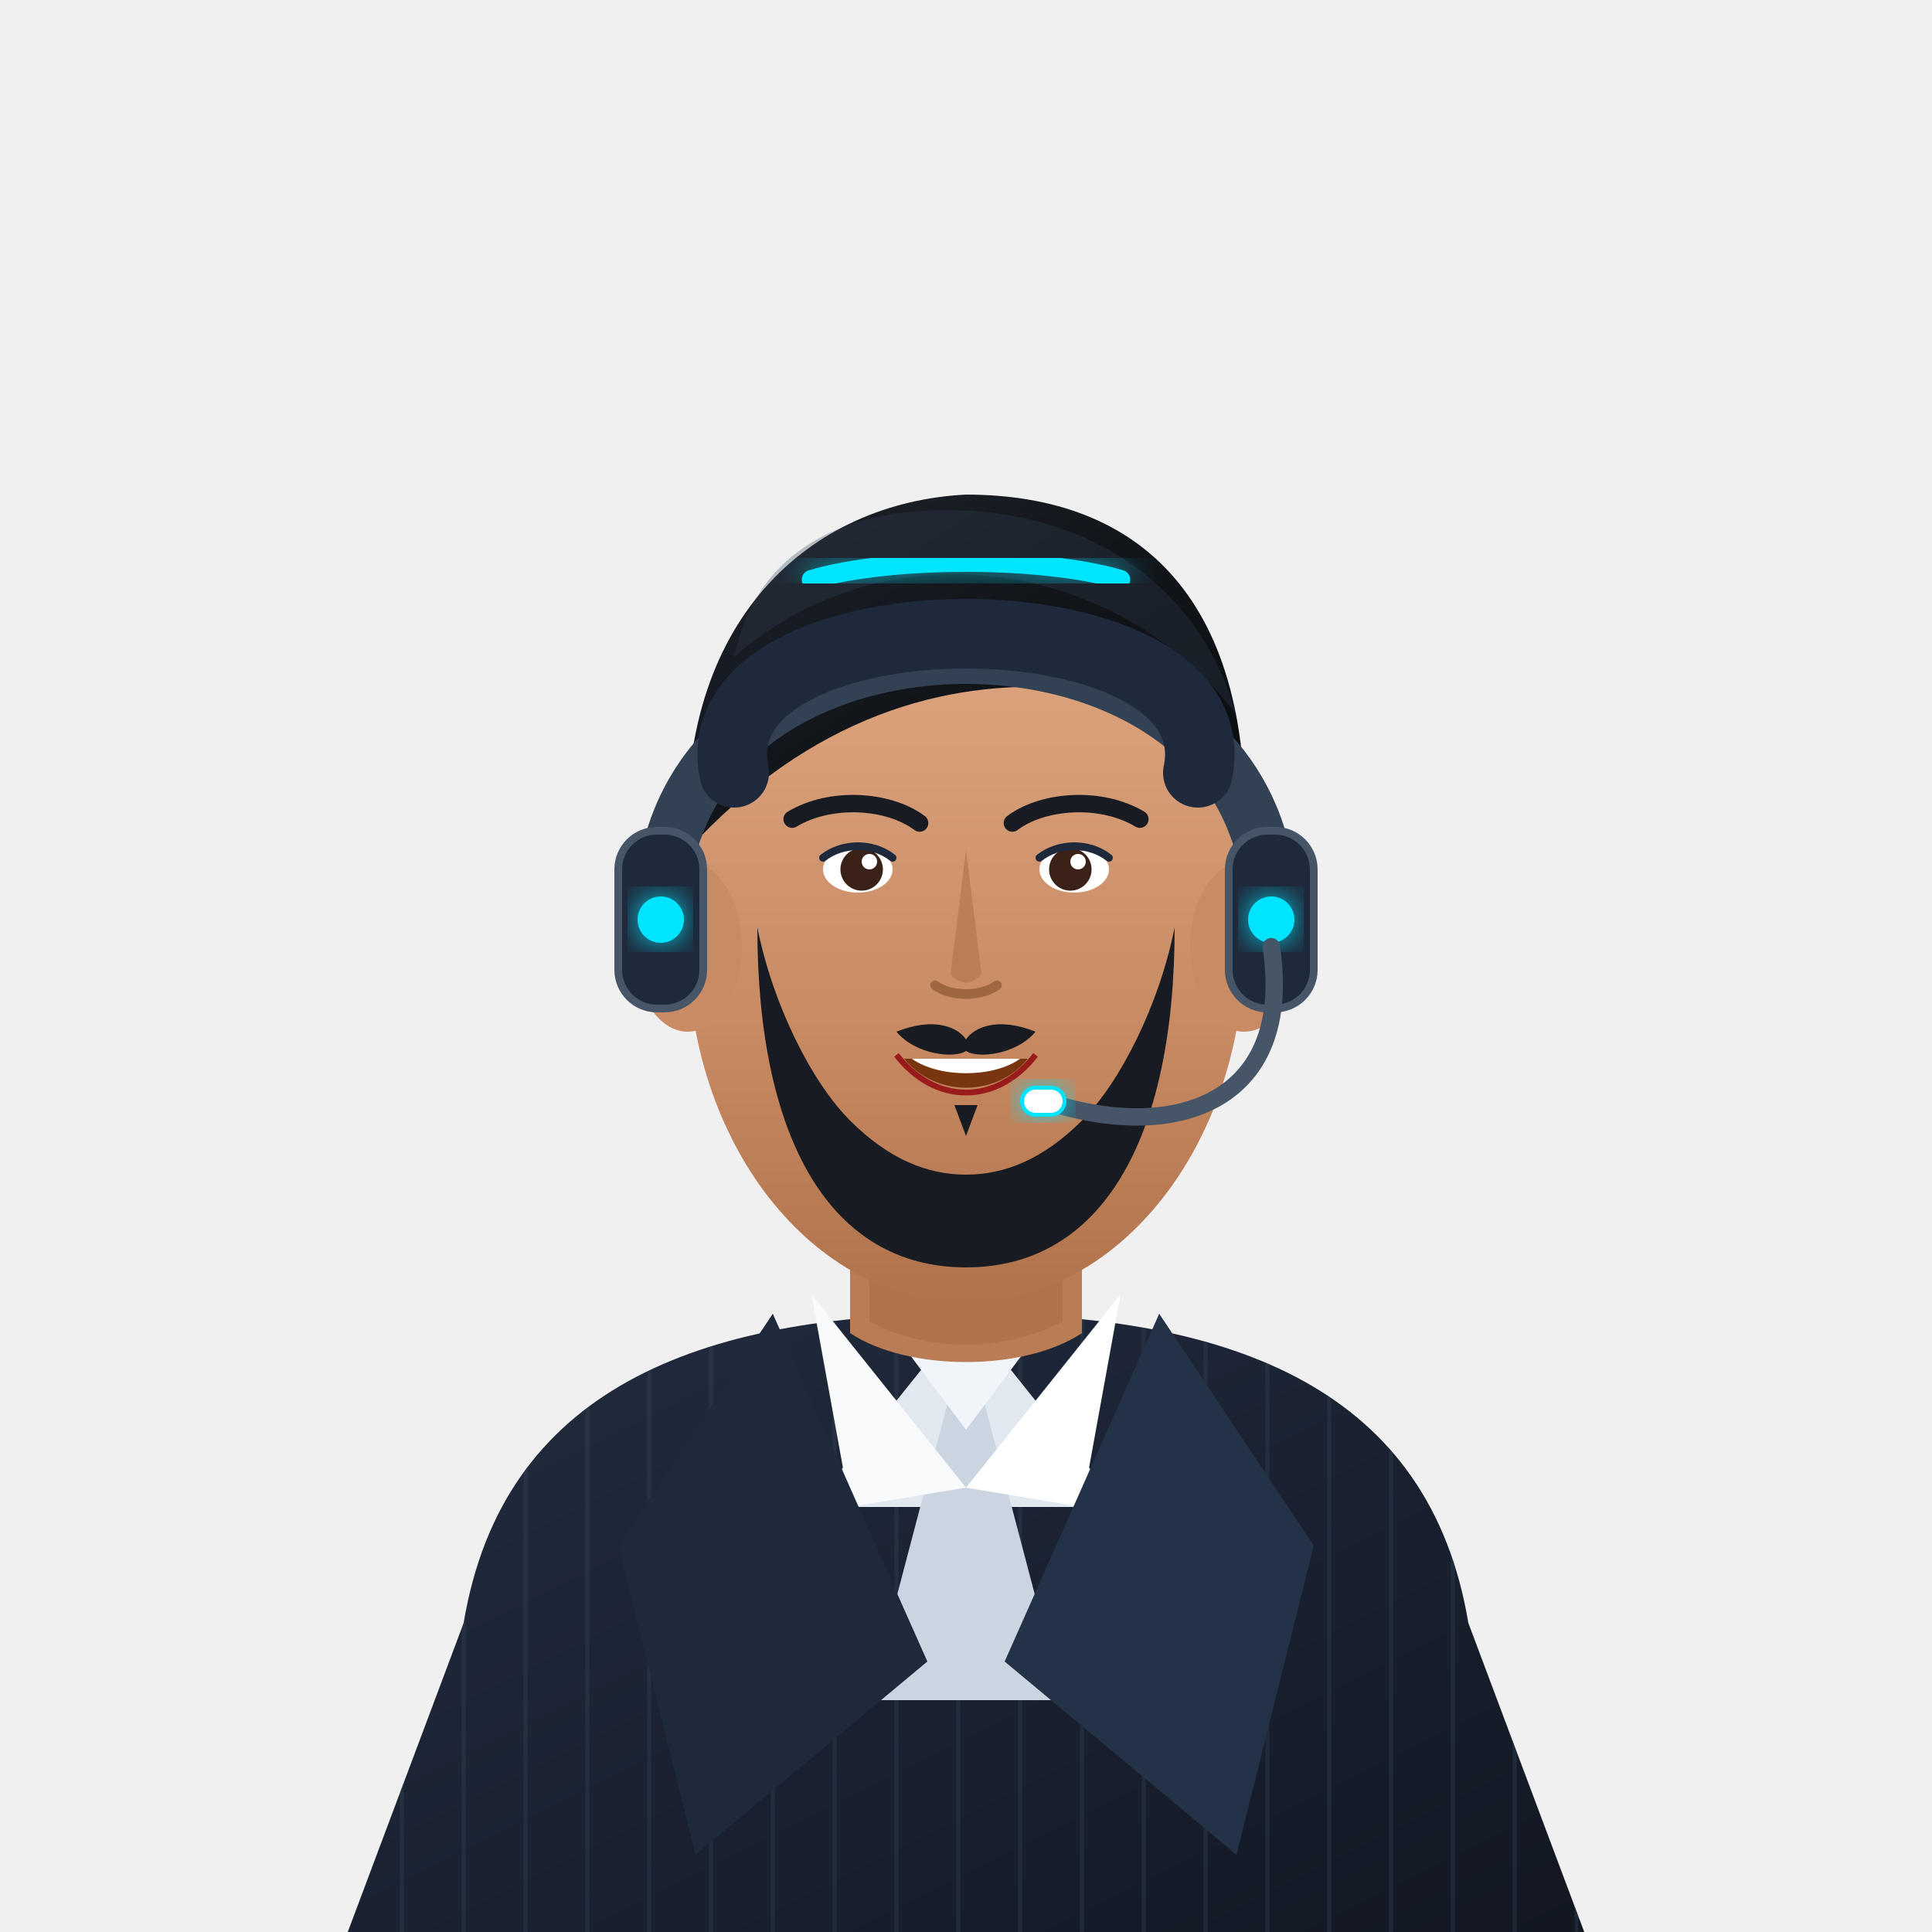
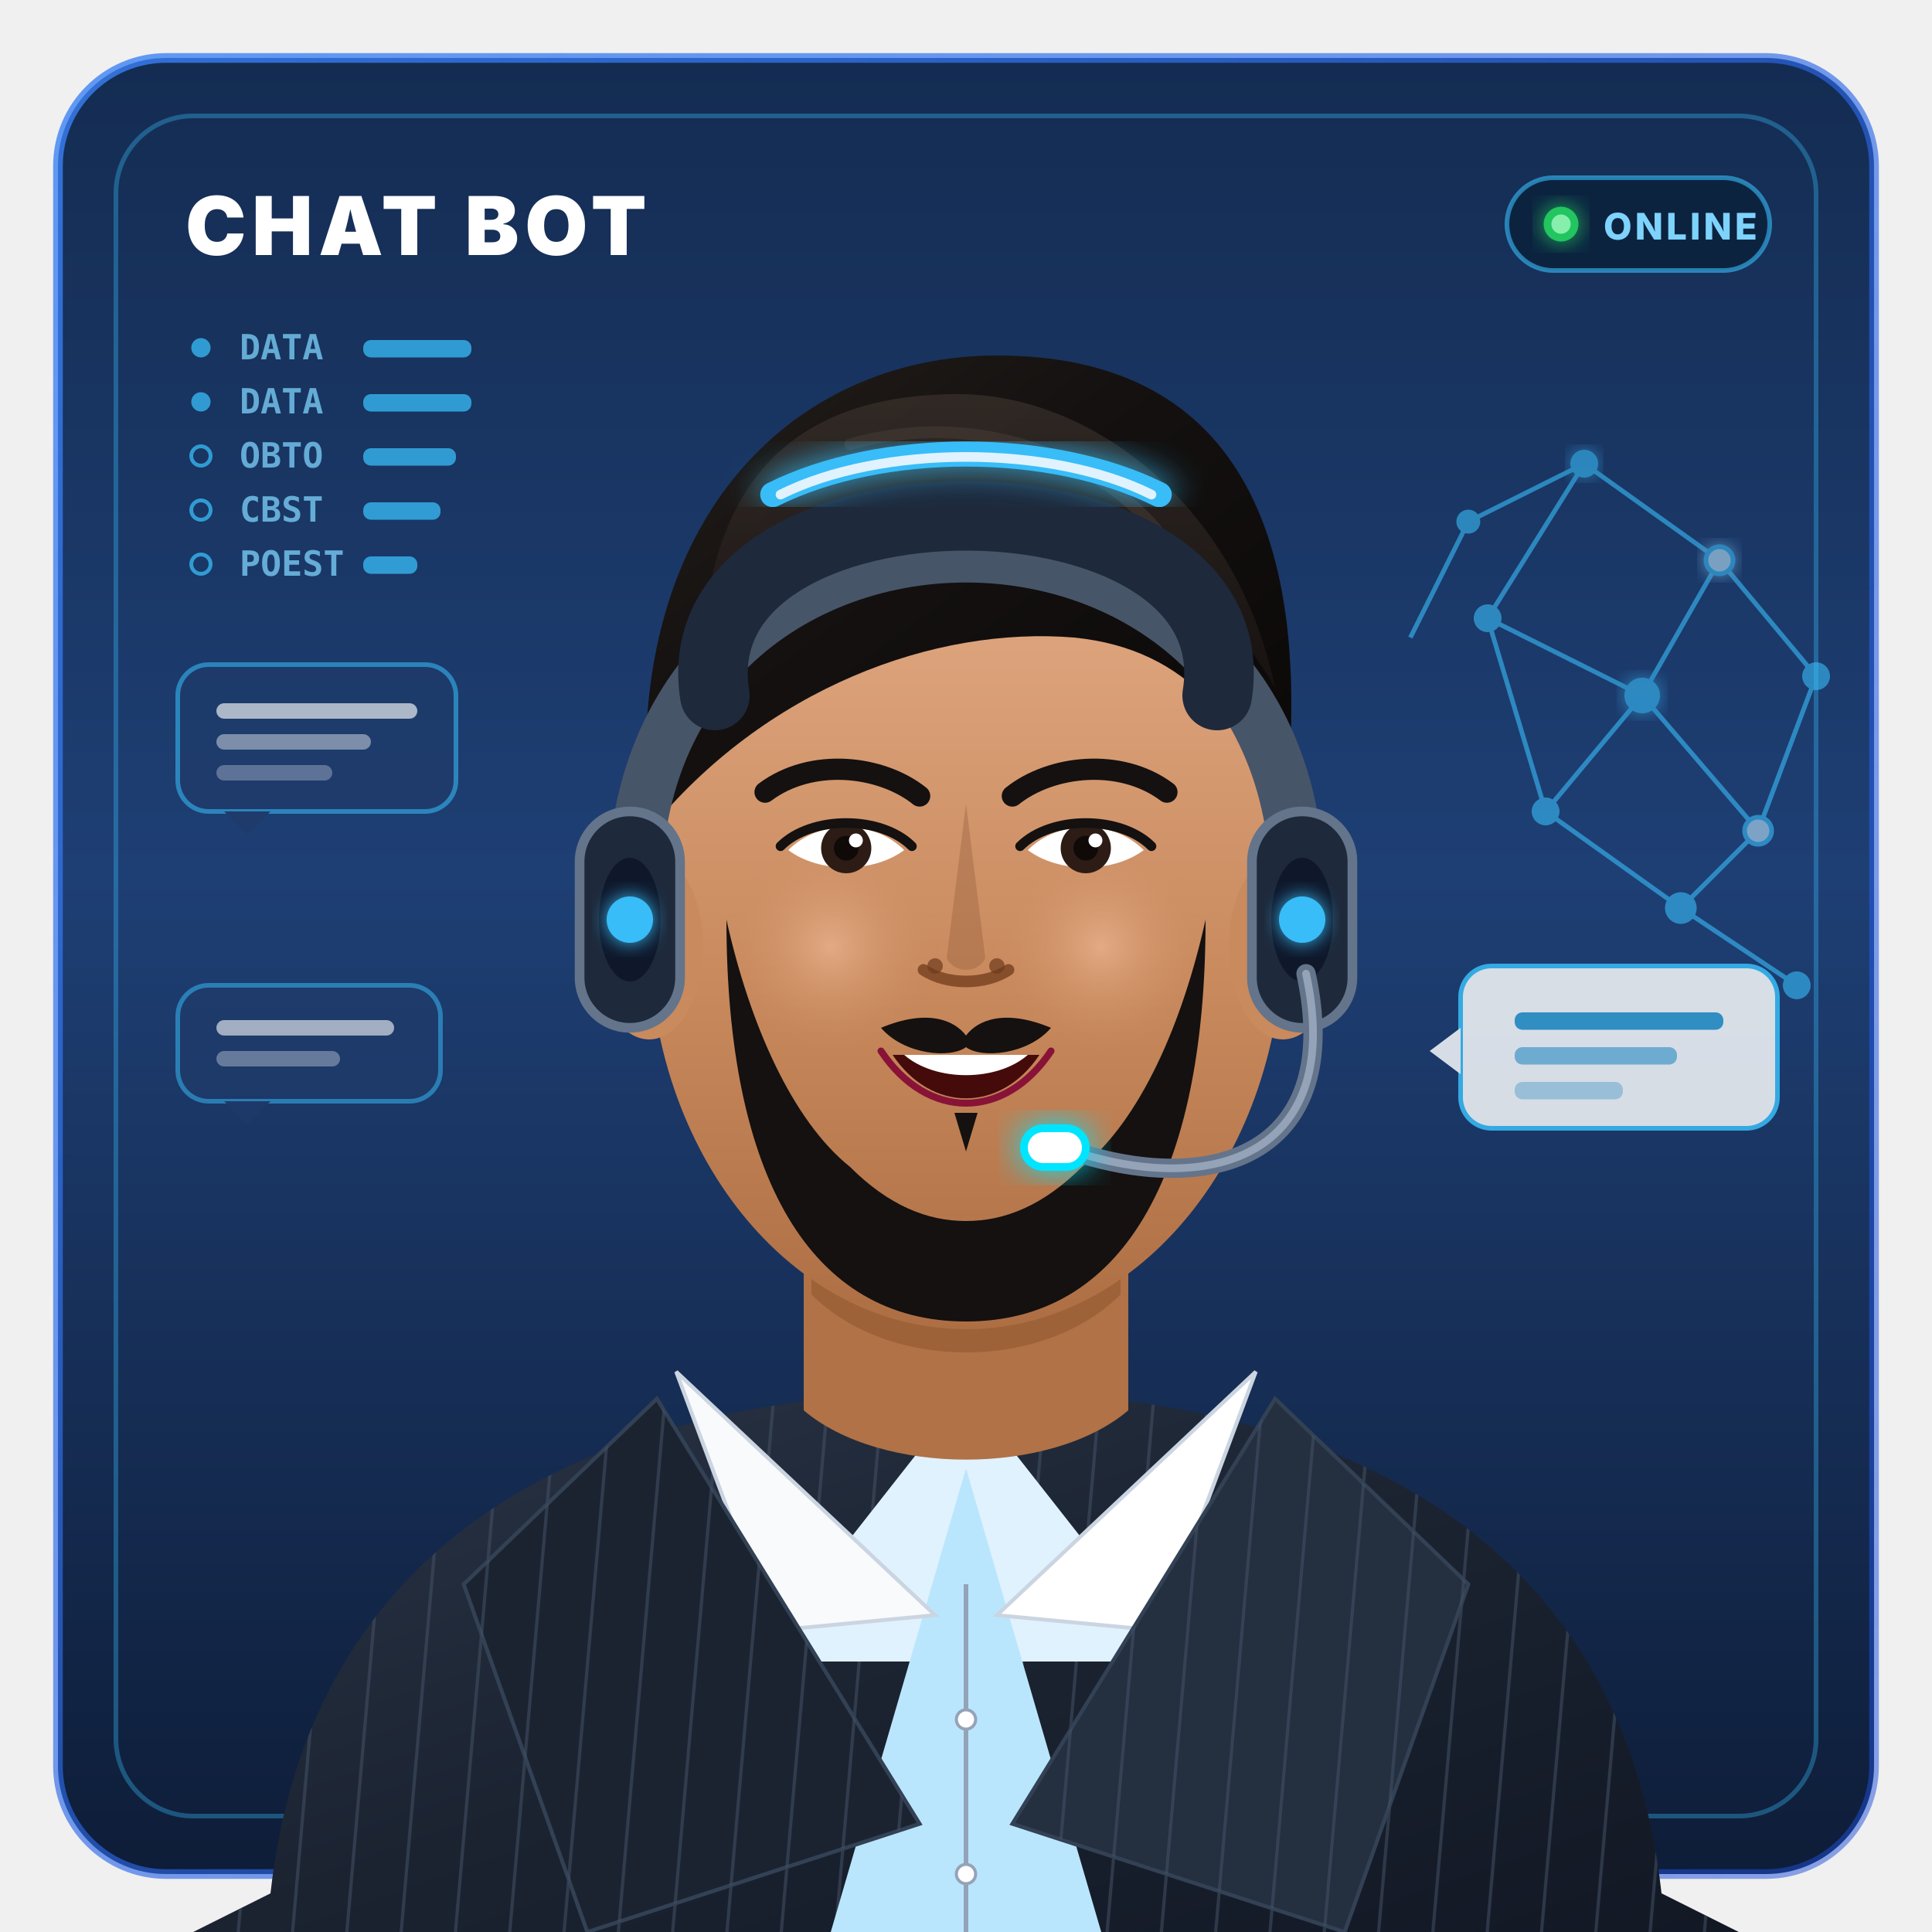
<svg xmlns="http://www.w3.org/2000/svg" viewBox="0 0 500 500" width="500" height="500">
  <defs>
+     <linearGradient id="bgGrad" x1="0%" y1="0%" x2="0%" y2="100%">
+       <stop offset="0%" stop-color="#142c52" />
+       <stop offset="45%" stop-color="#1e3f74" />
+       <stop offset="100%" stop-color="#0e1d38" />
+     </linearGradient>
+     <linearGradient id="frameBorder" x1="0%" y1="0%" x2="100%" y2="100%">
+       <stop offset="0%" stop-color="#3b82f6" stop-opacity="0.8" />
+       <stop offset="100%" stop-color="#1d4ed8" stop-opacity="0.5" />
+     </linearGradient>
    <linearGradient id="skinGrad" x1="0%" y1="0%" x2="0%" y2="100%">
-       <stop offset="0%" stop-color="#dfa882" />
-       <stop offset="60%" stop-color="#c88b64" />
-       <stop offset="100%" stop-color="#af724a" />
+       <stop offset="0%" stop-color="#e2aa84" />
+       <stop offset="55%" stop-color="#c98a5e" />
+       <stop offset="100%" stop-color="#ae6e43" />
    </linearGradient>
+     <radialGradient id="cheekHighlight" cx="50%" cy="50%" r="50%">
+       <stop offset="0%" stop-color="#f2be9b" stop-opacity="0.6" />
+       <stop offset="100%" stop-color="#c98a5e" stop-opacity="0" />
+     </radialGradient>
    <linearGradient id="hairGrad" x1="0%" y1="0%" x2="100%" y2="100%">
-       <stop offset="0%" stop-color="#1f242c" />
-       <stop offset="50%" stop-color="#11151a" />
-       <stop offset="100%" stop-color="#0a0c0e" />
+       <stop offset="0%" stop-color="#241e1b" />
+       <stop offset="40%" stop-color="#141110" />
+       <stop offset="100%" stop-color="#0a0807" />
+     </linearGradient>
+     <linearGradient id="hairHighlight" x1="0%" y1="0%" x2="0%" y2="100%">
+       <stop offset="0%" stop-color="#3d332e" />
+       <stop offset="100%" stop-color="#1c1614" />
    </linearGradient>
    <linearGradient id="suitGrad" x1="0%" y1="0%" x2="100%" y2="100%">
-       <stop offset="0%" stop-color="#232d3f" />
-       <stop offset="50%" stop-color="#1a2232" />
-       <stop offset="100%" stop-color="#121722" />
+       <stop offset="0%" stop-color="#2a3547" />
+       <stop offset="50%" stop-color="#1b2331" />
+       <stop offset="100%" stop-color="#121824" />
    </linearGradient>
-     <filter id="cyanGlow" x="-20%" y="-20%" width="140%" height="140%">
-       <feGaussianBlur stdDeviation="4" result="blur" />
+     <pattern id="pinstripes" width="14" height="14" patternUnits="userSpaceOnUse" patternTransform="rotate(5)">
+       <line x1="7" y1="0" x2="7" y2="14" stroke="#475569" stroke-width="0.85" stroke-opacity="0.5" />
+     </pattern>
+     <filter id="cyanGlow" x="-30%" y="-30%" width="160%" height="160%">
+       <feGaussianBlur stdDeviation="4.5" result="blur" />
      <feMerge>
        <feMergeNode in="blur" />
        <feMergeNode in="SourceGraphic" />
      </feMerge>
    </filter>
-     <pattern id="pinstripe" width="16" height="16" patternUnits="userSpaceOnUse">
-       <line x1="8" y1="0" x2="8" y2="16" stroke="#334155" stroke-width="1" stroke-opacity="0.4" />
-     </pattern>
+     <filter id="cyanGlowSoft" x="-30%" y="-30%" width="160%" height="160%">
+       <feGaussianBlur stdDeviation="2.5" result="blur" />
+       <feMerge>
+         <feMergeNode in="blur" />
+         <feMergeNode in="SourceGraphic" />
+       </feMerge>
+     </filter>
+     <filter id="greenGlow" x="-30%" y="-30%" width="160%" height="160%">
+       <feGaussianBlur stdDeviation="3" result="blur" />
+       <feMerge>
+         <feMergeNode in="blur" />
+         <feMergeNode in="SourceGraphic" />
+       </feMerge>
+     </filter>
  </defs>
-   <path d="M120 420 C 130 360, 180 340, 250 340 C 320 340, 370 360, 380 420 L 410 500 L 90 500 Z" fill="url(#suitGrad)" />
-   <path d="M120 420 C 130 360, 180 340, 250 340 C 320 340, 370 360, 380 420 L 410 500 L 90 500 Z" fill="url(#pinstripe)" />
-   <polygon points="250,340 210,390 290,390" fill="#e2e8f0" />
-   <polygon points="250,345 225,440 275,440" fill="#cbd5e1" />
-   <polygon points="210,335 250,385 220,390" fill="#f8fafc" />
-   <polygon points="290,335 250,385 280,390" fill="#ffffff" />
-   <polygon points="250,340 220,330 250,370" fill="#f1f5f9" />
-   <polygon points="250,340 280,330 250,370" fill="#f1f5f9" />
-   <polygon points="200,340 240,430 180,480 160,400" fill="#1e293b" />
-   <polygon points="300,340 260,430 320,480 340,400" fill="#243247" />
-   <path d="M220 300 L 220 345 C 235 355, 265 355, 280 345 L 280 300 Z" fill="#b97c55" />
-   <path d="M225 325 C 240 338, 260 338, 275 325 L 275 342 C 260 350, 240 350, 225 342 Z" fill="#9e6642" opacity="0.4" />
-   <ellipse cx="250" cy="245" rx="72" ry="92" fill="url(#skinGrad)" />
-   <ellipse cx="178" cy="245" rx="14" ry="22" fill="#c88b64" />
-   <ellipse cx="322" cy="245" rx="14" ry="22" fill="#c88b64" />
-   <path d="M178 220 C 175 160, 210 130, 250 128 C 295 128, 325 155, 322 220 C 315 200, 305 180, 275 178 C 245 176, 210 185, 178 220 Z" fill="url(#hairGrad)" />
-   <path d="M190 170 C 230 135, 290 145, 320 185 C 310 150, 280 132, 245 132 C 215 132, 195 145, 190 170 Z" fill="#334155" opacity="0.3" />
-   <path d="M205 212 C 215 206, 230 207, 238 213" stroke="#181c22" stroke-width="4.5" stroke-linecap="round" fill="none" />
-   <path d="M262 213 C 270 207, 285 206, 295 212" stroke="#181c22" stroke-width="4.5" stroke-linecap="round" fill="none" />
-   <ellipse cx="222" cy="225" rx="9" ry="6" fill="#ffffff" />
-   <ellipse cx="223" cy="225" rx="5.5" ry="5.5" fill="#3b2219" />
-   <circle cx="225" cy="223" r="2" fill="#ffffff" />
-   <path d="M213 222 C 218 218, 226 218, 231 222" stroke="#1e293b" stroke-width="2" stroke-linecap="round" fill="none" />
-   <ellipse cx="278" cy="225" rx="9" ry="6" fill="#ffffff" />
-   <ellipse cx="277" cy="225" rx="5.5" ry="5.5" fill="#3b2219" />
-   <circle cx="279" cy="223" r="2" fill="#ffffff" />
-   <path d="M269 222 C 274 218, 282 218, 287 222" stroke="#1e293b" stroke-width="2" stroke-linecap="round" fill="none" />
-   <path d="M250 220 L 246 252 C 248 255, 252 255, 254 252 Z" fill="#af724a" opacity="0.6" />
-   <path d="M242 255 C 246 258, 254 258, 258 255" stroke="#9e6642" stroke-width="2.5" stroke-linecap="round" fill="none" />
-   <path d="M232 267 C 242 263, 248 266, 250 269 C 252 266, 258 263, 268 267 C 263 273, 253 274, 250 272 C 247 274, 237 273, 232 267 Z" fill="#181c22" />
-   <path d="M234 274 C 242 284, 258 284, 266 274 Z" fill="#78350f" />
-   <path d="M236 274 C 243 279, 257 279, 264 274 Z" fill="#ffffff" />
-   <path d="M232 273 C 242 286, 258 286, 268 273" stroke="#991b1b" stroke-width="1.5" fill="none" />
-   <path d="M196 240 C 196 295, 215 328, 250 328 C 285 328, 304 295, 304 240 C 300 260, 290 280, 280 290 C 270 300, 260 304, 250 304 C 240 304, 230 300, 220 290 C 210 280, 200 260, 196 240 Z" fill="#181c22" />
-   <polygon points="247,286 253,286 250,294" fill="#181c22" />
-   <path d="M172 245 C 160 145, 340 145, 328 245" stroke="#334155" stroke-width="14" stroke-linecap="round" fill="none" />
-   <path d="M190 200 C 180 152, 320 152, 310 200" stroke="#1e293b" stroke-width="18" stroke-linecap="round" fill="none" />
-   <path d="M210 150 C 230 144, 270 144, 290 150" stroke="#00e5ff" stroke-width="5" stroke-linecap="round" fill="none" filter="url(#cyanGlow)" />
-   <rect x="160" y="215" width="22" height="46" rx="10" fill="#1e293b" stroke="#475569" stroke-width="2" />
-   <circle cx="171" cy="238" r="6" fill="#00e5ff" filter="url(#cyanGlow)" />
-   <rect x="318" y="215" width="22" height="46" rx="10" fill="#1e293b" stroke="#475569" stroke-width="2" />
-   <circle cx="329" cy="238" r="6" fill="#00e5ff" filter="url(#cyanGlow)" />
-   <path d="M329 245 C 335 285, 305 295, 274 286" stroke="#475569" stroke-width="4.5" stroke-linecap="round" fill="none" />
-   <rect x="264" y="281" width="12" height="8" rx="4" fill="#00e5ff" filter="url(#cyanGlow)" />
-   <rect x="265" y="282" width="10" height="6" rx="3" fill="#ffffff" />
+   <rect x="15" y="15" width="470" height="470" rx="28" fill="url(#bgGrad)" stroke="url(#frameBorder)" stroke-width="2.5" />
+   <rect x="30" y="30" width="440" height="440" rx="20" fill="none" stroke="#38bdf8" stroke-width="1.2" stroke-opacity="0.35" />
+   <text x="48" y="66" fill="#ffffff" font-family="system-ui, -apple-system, sans-serif" font-weight="900" font-size="21" letter-spacing="1.5">CHAT BOT</text>
+   <g opacity="0.75" transform="translate(48, 86)">
+     <circle cx="4" cy="4" r="2.5" fill="#38bdf8" />
+     <text x="14" y="7" fill="#7dd3fc" font-family="system-ui, monospace" font-size="9" font-weight="700">DATA</text>
+     <rect x="46" y="2" width="28" height="4.5" rx="2" fill="#38bdf8" />
+     <circle cx="4" cy="18" r="2.5" fill="#38bdf8" />
+     <text x="14" y="21" fill="#7dd3fc" font-family="system-ui, monospace" font-size="9" font-weight="700">DATA</text>
+     <rect x="46" y="16" width="28" height="4.5" rx="2" fill="#38bdf8" />
+     <circle cx="4" cy="32" r="2.5" stroke="#38bdf8" stroke-width="1" fill="none" />
+     <text x="14" y="35" fill="#7dd3fc" font-family="system-ui, monospace" font-size="9" font-weight="700">OBTO</text>
+     <rect x="46" y="30" width="24" height="4.5" rx="2" fill="#38bdf8" />
+     <circle cx="4" cy="46" r="2.5" stroke="#38bdf8" stroke-width="1" fill="none" />
+     <text x="14" y="49" fill="#7dd3fc" font-family="system-ui, monospace" font-size="9" font-weight="700">CBST</text>
+     <rect x="46" y="44" width="20" height="4.5" rx="2" fill="#38bdf8" />
+     <circle cx="4" cy="60" r="2.5" stroke="#38bdf8" stroke-width="1" fill="none" />
+     <text x="14" y="63" fill="#7dd3fc" font-family="system-ui, monospace" font-size="9" font-weight="700">POEST</text>
+     <rect x="46" y="58" width="14" height="4.5" rx="2" fill="#38bdf8" />
+   </g>
+   <g transform="translate(390, 46)">
+     <rect x="0" y="0" width="68" height="24" rx="12" fill="#0c2340" stroke="#38bdf8" stroke-width="1.2" stroke-opacity="0.6" />
+     <circle cx="14" cy="12" r="4.5" fill="#22c55e" filter="url(#greenGlow)" />
+     <circle cx="14" cy="12" r="2.5" fill="#86efac" />
+     <text x="25" y="16" fill="#7dd3fc" font-family="system-ui, -apple-system, sans-serif" font-size="9.5" font-weight="800" letter-spacing="0.8">ONLINE</text>
+   </g>
+   <g opacity="0.6" stroke="#38bdf8" stroke-width="1.2" fill="none">
+     <line x1="410" y1="120" x2="445" y2="145" />
+     <line x1="445" y1="145" x2="425" y2="180" />
+     <line x1="425" y1="180" x2="385" y2="160" />
+     <line x1="385" y1="160" x2="410" y2="120" />
+     <line x1="445" y1="145" x2="470" y2="175" />
+     <line x1="470" y1="175" x2="455" y2="215" />
+     <line x1="455" y1="215" x2="425" y2="180" />
+     <line x1="425" y1="180" x2="400" y2="210" />
+     <line x1="400" y1="210" x2="385" y2="160" />
+     <line x1="400" y1="210" x2="435" y2="235" />
+     <line x1="435" y1="235" x2="455" y2="215" />
+     <line x1="435" y1="235" x2="465" y2="255" />
+     <line x1="410" y1="120" x2="380" y2="135" />
+     <line x1="380" y1="135" x2="365" y2="165" />
+     <circle cx="410" cy="120" r="3" fill="#38bdf8" filter="url(#cyanGlowSoft)" />
+     <circle cx="445" cy="145" r="3.5" fill="#bae6fd" filter="url(#cyanGlowSoft)" />
+     <circle cx="425" cy="180" r="4" fill="#38bdf8" filter="url(#cyanGlowSoft)" />
+     <circle cx="385" cy="160" r="3" fill="#38bdf8" />
+     <circle cx="470" cy="175" r="3" fill="#38bdf8" />
+     <circle cx="455" cy="215" r="3.5" fill="#bae6fd" />
+     <circle cx="400" cy="210" r="3" fill="#38bdf8" />
+     <circle cx="435" cy="235" r="3.5" fill="#38bdf8" />
+     <circle cx="465" cy="255" r="3" fill="#38bdf8" />
+     <circle cx="380" cy="135" r="2.5" fill="#38bdf8" />
+   </g>
+   <g transform="translate(46, 172)" opacity="0.7">
+     <rect x="0" y="0" width="72" height="38" rx="8" fill="#1e3a6a" stroke="#38bdf8" stroke-width="1.2" stroke-opacity="0.8" />
+     <polygon points="12,38 18,44 24,38" fill="#1e3a6a" />
+     <rect x="10" y="10" width="52" height="4" rx="2" fill="#ffffff" opacity="0.9" />
+     <rect x="10" y="18" width="40" height="4" rx="2" fill="#ffffff" opacity="0.6" />
+     <rect x="10" y="26" width="30" height="4" rx="2" fill="#ffffff" opacity="0.4" />
+   </g>
+   <g transform="translate(46, 255)" opacity="0.65">
+     <rect x="0" y="0" width="68" height="30" rx="8" fill="#1e3a6a" stroke="#38bdf8" stroke-width="1.2" stroke-opacity="0.8" />
+     <polygon points="12,30 18,36 24,30" fill="#1e3a6a" />
+     <rect x="10" y="9" width="46" height="4" rx="2" fill="#ffffff" opacity="0.9" />
+     <rect x="10" y="17" width="32" height="4" rx="2" fill="#ffffff" opacity="0.5" />
+   </g>
+   <g transform="translate(378, 250)" opacity="0.85">
+     <rect x="0" y="0" width="82" height="42" rx="8" fill="#f8fafc" stroke="#38bdf8" stroke-width="1.2" />
+     <polygon points="0,16 -8,22 0,28" fill="#f8fafc" />
+     <rect x="14" y="12" width="54" height="4.5" rx="2" fill="#0284c7" opacity="0.8" />
+     <rect x="14" y="21" width="42" height="4.5" rx="2" fill="#0284c7" opacity="0.5" />
+     <rect x="14" y="30" width="28" height="4.5" rx="2" fill="#0284c7" opacity="0.3" />
+   </g>
+   <path d="M70 490 C 80 400, 150 360, 250 360 C 350 360, 420 400, 430 490 L 450 500 L 50 500 Z" fill="url(#suitGrad)" />
+   <path d="M70 490 C 80 400, 150 360, 250 360 C 350 360, 420 400, 430 490 L 450 500 L 50 500 Z" fill="url(#pinstripes)" />
+   <polygon points="250,360 195,430 305,430" fill="#e0f2fe" />
+   <polygon points="250,380 215,500 285,500" fill="#bae6fd" />
+   <line x1="250" y1="410" x2="250" y2="500" stroke="#94a3b8" stroke-width="1.2" />
+   <circle cx="250" cy="445" r="2.5" fill="#ffffff" stroke="#94a3b8" stroke-width="0.8" />
+   <circle cx="250" cy="485" r="2.5" fill="#ffffff" stroke="#94a3b8" stroke-width="0.8" />
+   <polygon points="175,355 242,418 200,422" fill="#f8fafc" stroke="#cbd5e1" stroke-width="1" />
+   <polygon points="325,355 258,418 300,422" fill="#ffffff" stroke="#cbd5e1" stroke-width="1" />
+   <polygon points="170,362 238,472 152,500 120,410" fill="#1b2331" stroke="#334155" stroke-width="1" />
+   <polygon points="170,362 238,472 152,500 120,410" fill="url(#pinstripes)" />
+   <polygon points="330,362 262,472 348,500 380,410" fill="#242f40" stroke="#334155" stroke-width="1" />
+   <polygon points="330,362 262,472 348,500 380,410" fill="url(#pinstripes)" />
+   <path d="M208 305 L 208 365 C 228 382, 272 382, 292 365 L 292 305 Z" fill="#b07246" />
+   <path d="M210 305 C 230 338, 270 338, 290 305 L 290 335 C 270 355, 230 355, 210 335 Z" fill="#91562e" opacity="0.6" />
+   <ellipse cx="250" cy="242" rx="82" ry="102" fill="url(#skinGrad)" />
+   <circle cx="215" cy="245" r="28" fill="url(#cheekHighlight)" />
+   <circle cx="285" cy="245" r="28" fill="url(#cheekHighlight)" />
+   <ellipse cx="168" cy="245" rx="14" ry="24" fill="#c98a5e" />
+   <path d="M168 232 C 162 240, 162 250, 168 258" stroke="#9e6642" stroke-width="2.5" fill="none" />
+   <ellipse cx="332" cy="245" rx="14" ry="24" fill="#c98a5e" />
+   <path d="M332 232 C 338 240, 338 250, 332 258" stroke="#9e6642" stroke-width="2.5" fill="none" />
+   <path d="M168 215 C 160 135, 205 92, 258 92 C 318 92, 342 135, 332 215 C 322 188, 308 168, 278 165 C 242 162, 198 178, 168 215 Z" fill="url(#hairGrad)" />
+   <path d="M182 165 C 220 115, 295 118, 330 178 C 320 130, 282 102, 248 102 C 205 102, 185 125, 182 165 Z" fill="url(#hairHighlight)" opacity="0.65" />
+   <path d="M220 115 C 255 105, 290 120, 305 145" stroke="#4a3e38" stroke-width="3" stroke-linecap="round" fill="none" opacity="0.5" />
+   <path d="M198 205 C 210 196, 228 198, 238 206" stroke="#141110" stroke-width="5.5" stroke-linecap="round" fill="none" />
+   <path d="M262 206 C 272 198, 290 196, 302 205" stroke="#141110" stroke-width="5.5" stroke-linecap="round" fill="none" />
+   <path d="M204 220 C 212 212, 226 212, 234 220 C 226 226, 212 226, 204 220 Z" fill="#ffffff" />
+   <ellipse cx="219" cy="219.5" rx="6.5" ry="6.5" fill="#2d1c15" />
+   <circle cx="219" cy="219.5" r="3.2" fill="#0f0907" />
+   <circle cx="221.5" cy="217.5" r="1.8" fill="#ffffff" />
+   <path d="M202 219 C 210 211, 228 211, 236 219" stroke="#141110" stroke-width="2.5" stroke-linecap="round" fill="none" />
+   <path d="M266 220 C 274 212, 288 212, 296 220 C 288 226, 274 226, 266 220 Z" fill="#ffffff" />
+   <ellipse cx="281" cy="219.5" rx="6.5" ry="6.5" fill="#2d1c15" />
+   <circle cx="281" cy="219.5" r="3.2" fill="#0f0907" />
+   <circle cx="283.5" cy="217.5" r="1.8" fill="#ffffff" />
+   <path d="M264 219 C 272 211, 290 211, 298 219" stroke="#141110" stroke-width="2.5" stroke-linecap="round" fill="none" />
+   <path d="M250 208 L 245 248 C 247 252, 253 252, 255 248 Z" fill="#9e6642" opacity="0.45" />
+   <path d="M239 251 C 245 255, 255 255, 261 251" stroke="#874e2b" stroke-width="3" stroke-linecap="round" fill="none" />
+   <circle cx="242" cy="250" r="2" fill="#6d3a1c" opacity="0.7" />
+   <circle cx="258" cy="250" r="2" fill="#6d3a1c" opacity="0.7" />
+   <path d="M228 266 C 240 261, 247 264, 250 268 C 253 264, 260 261, 272 266 C 266 273, 254 274, 250 271 C 246 274, 234 273, 228 266 Z" fill="#141110" />
+   <path d="M231 273 C 241 288, 259 288, 269 273 Z" fill="#450a0a" />
+   <path d="M234 273 C 242 280, 258 280, 266 273 Z" fill="#ffffff" />
+   <path d="M228 272 C 240 290, 260 290, 272 272" stroke="#881337" stroke-width="1.8" stroke-linecap="round" fill="none" />
+   <path d="M188 238 C 188 305, 210 342, 250 342 C 290 342, 312 305, 312 238 C 306 265, 295 290, 280 302 C 270 312, 260 316, 250 316 C 240 316, 230 312, 220 302 C 205 290, 194 265, 188 238 Z" fill="#141110" />
+   <polygon points="247,288 253,288 250,298" fill="#141110" />
+   <path d="M165 245 C 150 110, 350 110, 335 245" stroke="#475569" stroke-width="14" stroke-linecap="round" fill="none" />
+   <path d="M185 180 C 175 118, 325 118, 315 180" stroke="#1e293b" stroke-width="18" stroke-linecap="round" fill="none" />
+   <path d="M200 128 C 228 114, 272 114, 300 128" stroke="#38bdf8" stroke-width="6.5" stroke-linecap="round" fill="none" filter="url(#cyanGlow)" />
+   <path d="M202 128 C 228 115, 272 115, 298 128" stroke="#e0f2fe" stroke-width="2.5" stroke-linecap="round" fill="none" />
+   <rect x="150" y="210" width="26" height="56" rx="13" fill="#1e293b" stroke="#64748b" stroke-width="2.5" />
+   <ellipse cx="163" cy="238" rx="8" ry="16" fill="#0f172a" />
+   <circle cx="163" cy="238" r="6" fill="#38bdf8" filter="url(#cyanGlowSoft)" />
+   <rect x="324" y="210" width="26" height="56" rx="13" fill="#1e293b" stroke="#64748b" stroke-width="2.5" />
+   <ellipse cx="337" cy="238" rx="8" ry="16" fill="#0f172a" />
+   <circle cx="337" cy="238" r="6" fill="#38bdf8" filter="url(#cyanGlowSoft)" />
+   <path d="M338 252 C 348 298, 315 310, 278 298" stroke="#64748b" stroke-width="5" stroke-linecap="round" fill="none" />
+   <path d="M338 252 C 348 298, 315 310, 278 298" stroke="#94a3b8" stroke-width="2" stroke-linecap="round" fill="none" />
+   <rect x="264" y="291" width="18" height="12" rx="6" fill="#00e5ff" filter="url(#cyanGlow)" />
+   <rect x="266" y="293" width="14" height="8" rx="4" fill="#ffffff" />
</svg>
